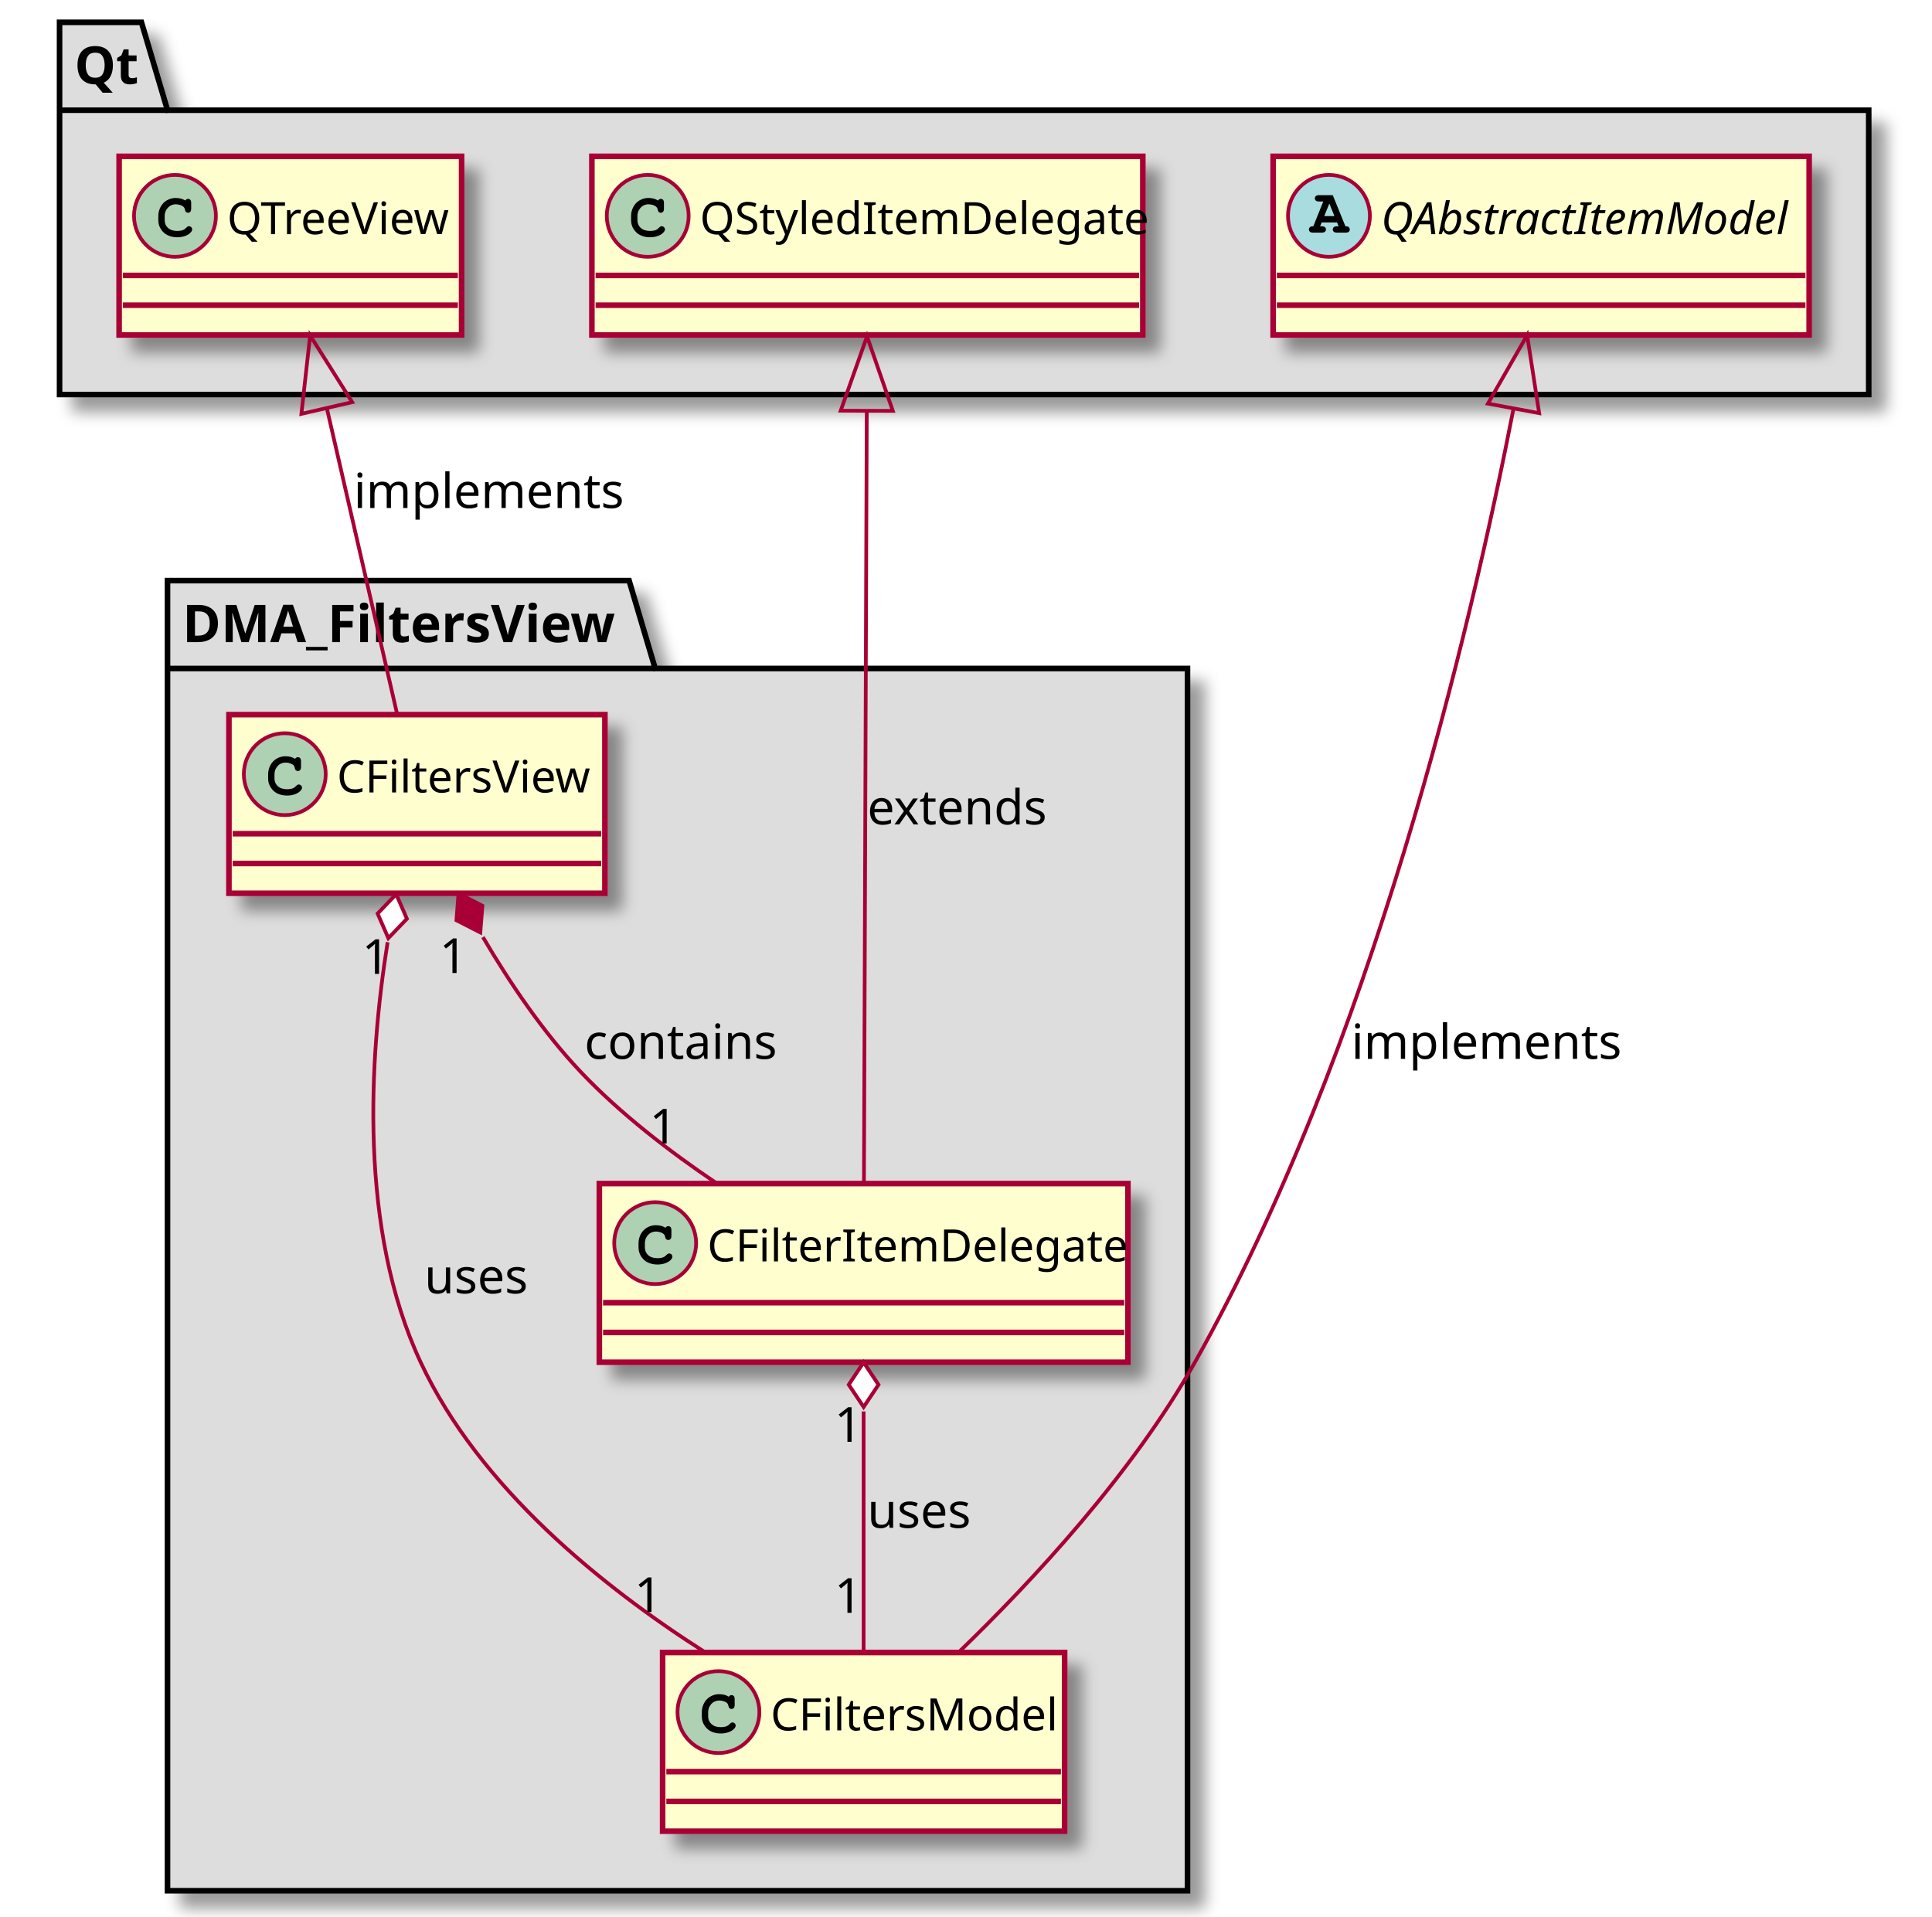
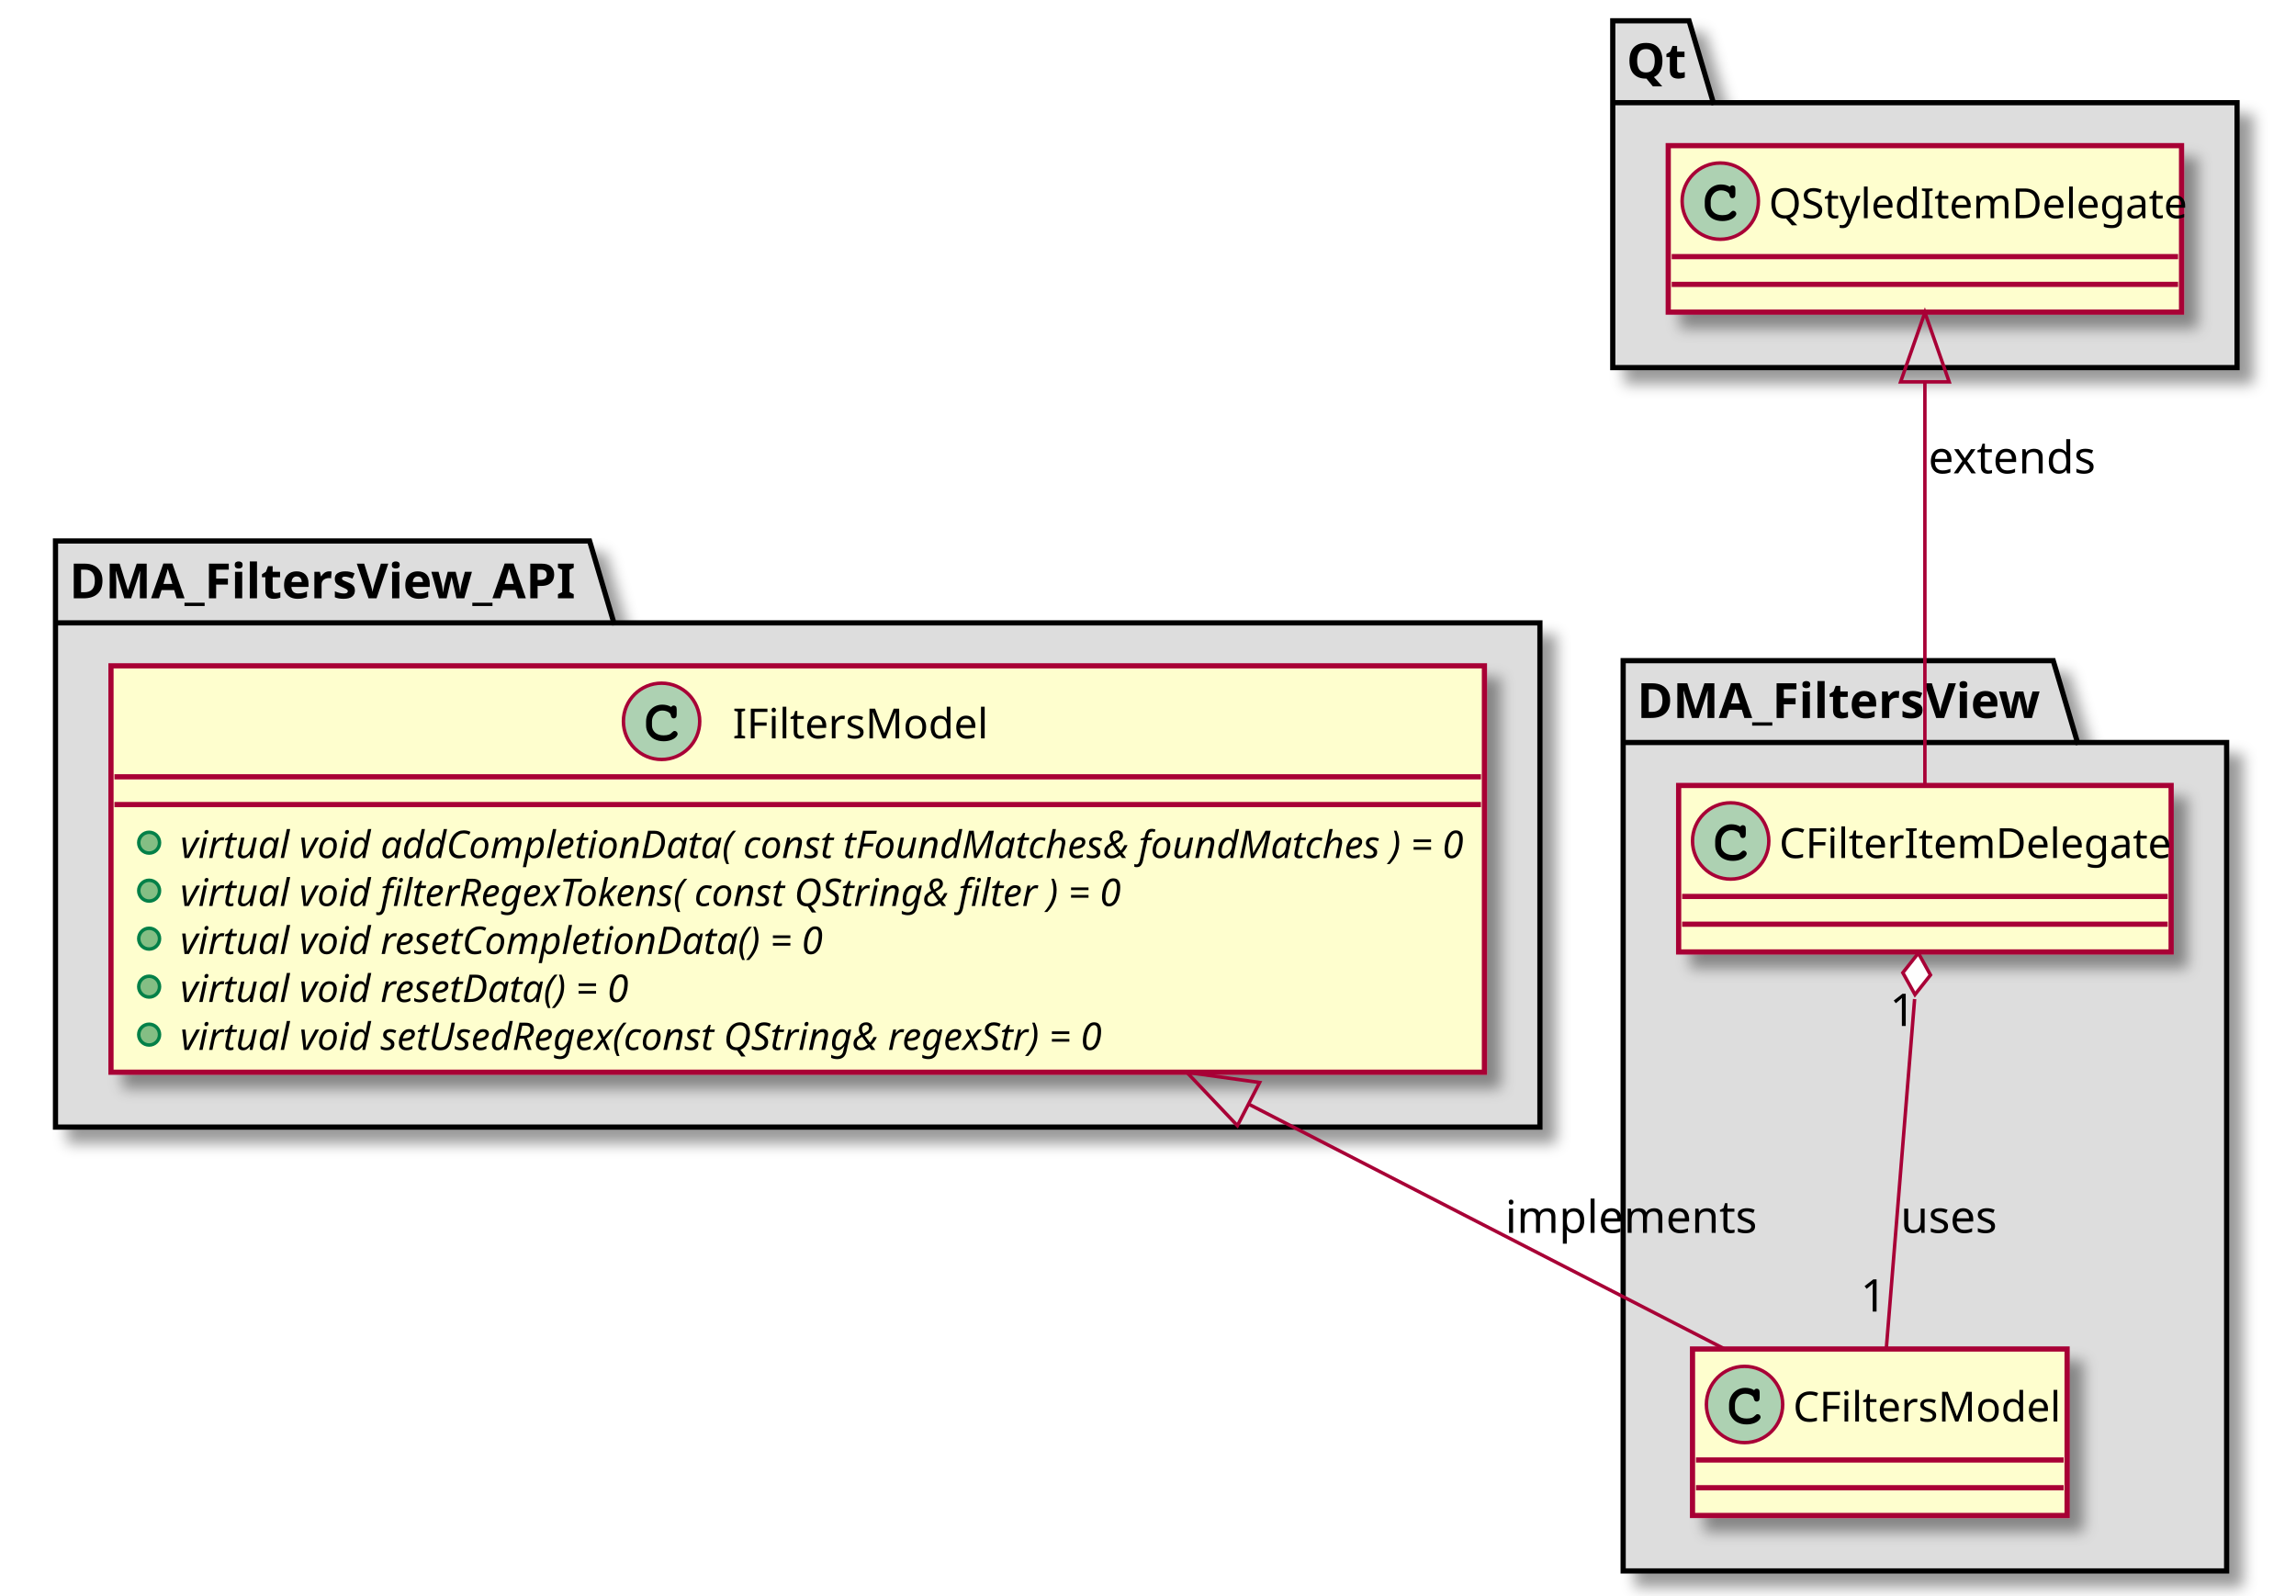
- <svg xmlns="http://www.w3.org/2000/svg" contentScriptType="application/ecmascript" contentStyleType="text/css" height="515px" preserveAspectRatio="none" style="width:519px;height:515px;background:#FEFEFE;" version="1.1" viewBox="0 0 519 515" width="519px" zoomAndPan="magnify">
+ <svg xmlns="http://www.w3.org/2000/svg" contentScriptType="application/ecmascript" contentStyleType="text/css" height="460px" preserveAspectRatio="none" style="width:662px;height:460px;background:#FEFEFE;" version="1.1" viewBox="0 0 662 460" width="662px" zoomAndPan="magnify">
  <defs>
-     <filter height="300%" id="f7p0ftxv51gm" width="300%" x="-1" y="-1">
+     <filter height="300%" id="f1lads2zlxfg77" width="300%" x="-1" y="-1">
      <feGaussianBlur result="blurOut" stdDeviation="2.0" />
      <feColorMatrix in="blurOut" result="blurOut2" type="matrix" values="0 0 0 0 0 0 0 0 0 0 0 0 0 0 0 0 0 0 .4 0" />
      <feOffset dx="4.0" dy="4.0" in="blurOut2" result="blurOut3" />
      <feBlend in="SourceGraphic" in2="blurOut3" mode="normal" />
    </filter>
  </defs>
  <g>
-     <polygon fill="#DDDDDD" filter="url(#f7p0ftxv51gm)" points="45,156,169,156,176,179.609,319,179.609,319,508,45,508,45,156" style="stroke:#000000;stroke-width:1.5;" />
-     <line style="stroke:#000000;stroke-width:1.5;" x1="45" x2="176" y1="179.609" y2="179.609" />
-     <text fill="#000000" font-family="sans-serif" font-size="14" font-weight="bold" lengthAdjust="spacingAndGlyphs" textLength="118" x="49" y="172.533">DMA_FiltersView</text>
-     <polygon fill="#DDDDDD" filter="url(#f7p0ftxv51gm)" points="16,6,38,6,45,29.609,502,29.609,502,106,16,106,16,6" style="stroke:#000000;stroke-width:1.5;" />
-     <line style="stroke:#000000;stroke-width:1.5;" x1="16" x2="45" y1="29.609" y2="29.609" />
-     <text fill="#000000" font-family="sans-serif" font-size="14" font-weight="bold" lengthAdjust="spacingAndGlyphs" textLength="16" x="20" y="22.533">Qt</text>
-     <rect codeLine="8" fill="#FEFECE" filter="url(#f7p0ftxv51gm)" height="48" id="CFilterItemDelegate" style="stroke:#A80036;stroke-width:1.5;" width="142" x="161" y="318" />
-     <ellipse cx="176" cy="334" fill="#ADD1B2" rx="11" ry="11" style="stroke:#A80036;stroke-width:1.0;" />
-     <path d="M178.766,329.875 Q178.922,329.656 179.109,329.547 Q179.297,329.438 179.516,329.438 Q179.891,329.438 180.125,329.695 Q180.359,329.953 180.359,330.562 L180.359,332.016 Q180.359,332.625 180.125,332.891 Q179.891,333.156 179.516,333.156 Q179.172,333.156 178.969,332.953 Q178.766,332.766 178.656,332.25 Q178.609,331.891 178.422,331.703 Q178.094,331.328 177.484,331.109 Q176.875,330.891 176.25,330.891 Q175.484,330.891 174.852,331.219 Q174.219,331.547 173.727,332.297 Q173.234,333.047 173.234,334.078 L173.234,335.172 Q173.234,336.406 174.125,337.227 Q175.016,338.047 176.609,338.047 Q177.547,338.047 178.203,337.797 Q178.594,337.641 179.016,337.203 Q179.281,336.938 179.43,336.859 Q179.578,336.781 179.781,336.781 Q180.109,336.781 180.367,337.039 Q180.625,337.297 180.625,337.641 Q180.625,337.984 180.281,338.391 Q179.781,338.969 178.984,339.297 Q177.906,339.75 176.609,339.75 Q175.094,339.75 173.891,339.125 Q172.906,338.625 172.219,337.555 Q171.531,336.484 171.531,335.203 L171.531,334.047 Q171.531,332.719 172.148,331.57 Q172.766,330.422 173.859,329.805 Q174.953,329.188 176.188,329.188 Q176.922,329.188 177.57,329.352 Q178.219,329.516 178.766,329.875 Z " fill="#000000" />
-     <text fill="#000000" font-family="sans-serif" font-size="12" lengthAdjust="spacingAndGlyphs" textLength="110" x="190" y="338.91">CFilterItemDelegate</text>
-     <line style="stroke:#A80036;stroke-width:1.5;" x1="162" x2="302" y1="350" y2="350" />
-     <line style="stroke:#A80036;stroke-width:1.5;" x1="162" x2="302" y1="358" y2="358" />
-     <rect codeLine="12" fill="#FEFECE" filter="url(#f7p0ftxv51gm)" height="48" id="CFiltersModel" style="stroke:#A80036;stroke-width:1.5;" width="108" x="178" y="444" />
-     <ellipse cx="193" cy="460" fill="#ADD1B2" rx="11" ry="11" style="stroke:#A80036;stroke-width:1.0;" />
-     <path d="M195.766,455.875 Q195.922,455.656 196.109,455.547 Q196.297,455.438 196.516,455.438 Q196.891,455.438 197.125,455.695 Q197.359,455.953 197.359,456.562 L197.359,458.016 Q197.359,458.625 197.125,458.891 Q196.891,459.156 196.516,459.156 Q196.172,459.156 195.969,458.953 Q195.766,458.766 195.656,458.25 Q195.609,457.891 195.422,457.703 Q195.094,457.328 194.484,457.109 Q193.875,456.891 193.25,456.891 Q192.484,456.891 191.852,457.219 Q191.219,457.547 190.727,458.297 Q190.234,459.047 190.234,460.078 L190.234,461.172 Q190.234,462.406 191.125,463.227 Q192.016,464.047 193.609,464.047 Q194.547,464.047 195.203,463.797 Q195.594,463.641 196.016,463.203 Q196.281,462.938 196.43,462.859 Q196.578,462.781 196.781,462.781 Q197.109,462.781 197.367,463.039 Q197.625,463.297 197.625,463.641 Q197.625,463.984 197.281,464.391 Q196.781,464.969 195.984,465.297 Q194.906,465.75 193.609,465.75 Q192.094,465.75 190.891,465.125 Q189.906,464.625 189.219,463.555 Q188.531,462.484 188.531,461.203 L188.531,460.047 Q188.531,458.719 189.148,457.57 Q189.766,456.422 190.859,455.805 Q191.953,455.188 193.188,455.188 Q193.922,455.188 194.57,455.352 Q195.219,455.516 195.766,455.875 Z " fill="#000000" />
-     <text fill="#000000" font-family="sans-serif" font-size="12" lengthAdjust="spacingAndGlyphs" textLength="76" x="207" y="464.91">CFiltersModel</text>
-     <line style="stroke:#A80036;stroke-width:1.5;" x1="179" x2="285" y1="476" y2="476" />
-     <line style="stroke:#A80036;stroke-width:1.5;" x1="179" x2="285" y1="484" y2="484" />
-     <rect codeLine="16" fill="#FEFECE" filter="url(#f7p0ftxv51gm)" height="48" id="CFiltersView" style="stroke:#A80036;stroke-width:1.5;" width="101" x="61.5" y="192" />
-     <ellipse cx="76.5" cy="208" fill="#ADD1B2" rx="11" ry="11" style="stroke:#A80036;stroke-width:1.0;" />
-     <path d="M79.266,203.875 Q79.422,203.656 79.609,203.547 Q79.797,203.438 80.016,203.438 Q80.391,203.438 80.625,203.695 Q80.859,203.953 80.859,204.562 L80.859,206.016 Q80.859,206.625 80.625,206.891 Q80.391,207.156 80.016,207.156 Q79.672,207.156 79.469,206.953 Q79.266,206.766 79.156,206.25 Q79.109,205.891 78.922,205.703 Q78.594,205.328 77.984,205.109 Q77.375,204.891 76.75,204.891 Q75.984,204.891 75.352,205.219 Q74.719,205.547 74.227,206.297 Q73.734,207.047 73.734,208.078 L73.734,209.172 Q73.734,210.406 74.625,211.227 Q75.516,212.047 77.109,212.047 Q78.047,212.047 78.703,211.797 Q79.094,211.641 79.516,211.203 Q79.781,210.938 79.93,210.859 Q80.078,210.781 80.281,210.781 Q80.609,210.781 80.867,211.039 Q81.125,211.297 81.125,211.641 Q81.125,211.984 80.781,212.391 Q80.281,212.969 79.484,213.297 Q78.406,213.75 77.109,213.75 Q75.594,213.75 74.391,213.125 Q73.406,212.625 72.719,211.555 Q72.031,210.484 72.031,209.203 L72.031,208.047 Q72.031,206.719 72.648,205.57 Q73.266,204.422 74.359,203.805 Q75.453,203.188 76.688,203.188 Q77.422,203.188 78.07,203.352 Q78.719,203.516 79.266,203.875 Z " fill="#000000" />
-     <text fill="#000000" font-family="sans-serif" font-size="12" lengthAdjust="spacingAndGlyphs" textLength="69" x="90.5" y="212.91">CFiltersView</text>
-     <line style="stroke:#A80036;stroke-width:1.5;" x1="62.5" x2="161.5" y1="224" y2="224" />
-     <line style="stroke:#A80036;stroke-width:1.5;" x1="62.5" x2="161.5" y1="232" y2="232" />
-     <rect codeLine="25" fill="#FEFECE" filter="url(#f7p0ftxv51gm)" height="48" id="QAbstractItemModel" style="stroke:#A80036;stroke-width:1.5;" width="144" x="342" y="42" />
-     <ellipse cx="357" cy="58" fill="#A9DCDF" rx="11" ry="11" style="stroke:#A80036;stroke-width:1.0;" />
-     <path d="M359.188,59.766 L355.047,59.766 L354.625,60.797 L355.047,60.797 Q355.656,60.797 355.922,61.031 Q356.188,61.266 356.188,61.656 Q356.188,62.031 355.922,62.266 Q355.656,62.5 355.047,62.5 L352.75,62.5 Q352.141,62.5 351.883,62.266 Q351.625,62.031 351.625,61.641 Q351.625,61.266 351.898,61.023 Q352.172,60.781 352.797,60.797 L355.469,54.141 L354.359,54.141 Q353.75,54.141 353.484,53.906 Q353.219,53.672 353.219,53.281 Q353.219,52.906 353.484,52.672 Q353.75,52.438 354.359,52.438 L358.031,52.438 L361.422,60.797 Q362.016,60.797 362.203,60.938 Q362.594,61.203 362.594,61.656 Q362.594,62.031 362.336,62.266 Q362.078,62.5 361.469,62.5 L359.172,62.5 Q358.562,62.5 358.297,62.266 Q358.031,62.031 358.031,61.641 Q358.031,61.266 358.297,61.031 Q358.562,60.797 359.172,60.797 L359.594,60.797 L359.188,59.766 Z M358.469,58.062 L357.109,54.688 L355.734,58.062 L358.469,58.062 Z " fill="#000000" />
-     <text fill="#000000" font-family="sans-serif" font-size="12" font-style="italic" lengthAdjust="spacingAndGlyphs" textLength="112" x="371" y="62.91">QAbstractItemModel</text>
-     <line style="stroke:#A80036;stroke-width:1.5;" x1="343" x2="485" y1="74" y2="74" />
-     <line style="stroke:#A80036;stroke-width:1.5;" x1="343" x2="485" y1="82" y2="82" />
-     <rect codeLine="29" fill="#FEFECE" filter="url(#f7p0ftxv51gm)" height="48" id="QStyledItemDelegate" style="stroke:#A80036;stroke-width:1.5;" width="148" x="159" y="42" />
-     <ellipse cx="174" cy="58" fill="#ADD1B2" rx="11" ry="11" style="stroke:#A80036;stroke-width:1.0;" />
-     <path d="M176.766,53.875 Q176.922,53.656 177.109,53.547 Q177.297,53.438 177.516,53.438 Q177.891,53.438 178.125,53.695 Q178.359,53.953 178.359,54.562 L178.359,56.016 Q178.359,56.625 178.125,56.891 Q177.891,57.156 177.516,57.156 Q177.172,57.156 176.969,56.953 Q176.766,56.766 176.656,56.25 Q176.609,55.891 176.422,55.703 Q176.094,55.328 175.484,55.109 Q174.875,54.891 174.25,54.891 Q173.484,54.891 172.852,55.219 Q172.219,55.547 171.727,56.297 Q171.234,57.047 171.234,58.078 L171.234,59.172 Q171.234,60.406 172.125,61.227 Q173.016,62.047 174.609,62.047 Q175.547,62.047 176.203,61.797 Q176.594,61.641 177.016,61.203 Q177.281,60.938 177.43,60.859 Q177.578,60.781 177.781,60.781 Q178.109,60.781 178.367,61.039 Q178.625,61.297 178.625,61.641 Q178.625,61.984 178.281,62.391 Q177.781,62.969 176.984,63.297 Q175.906,63.75 174.609,63.75 Q173.094,63.75 171.891,63.125 Q170.906,62.625 170.219,61.555 Q169.531,60.484 169.531,59.203 L169.531,58.047 Q169.531,56.719 170.148,55.57 Q170.766,54.422 171.859,53.805 Q172.953,53.188 174.188,53.188 Q174.922,53.188 175.57,53.352 Q176.219,53.516 176.766,53.875 Z " fill="#000000" />
-     <text fill="#000000" font-family="sans-serif" font-size="12" lengthAdjust="spacingAndGlyphs" textLength="116" x="188" y="62.91">QStyledItemDelegate</text>
-     <line style="stroke:#A80036;stroke-width:1.5;" x1="160" x2="306" y1="74" y2="74" />
-     <line style="stroke:#A80036;stroke-width:1.5;" x1="160" x2="306" y1="82" y2="82" />
-     <rect codeLine="33" fill="#FEFECE" filter="url(#f7p0ftxv51gm)" height="48" id="QTreeView" style="stroke:#A80036;stroke-width:1.5;" width="92" x="32" y="42" />
-     <ellipse cx="47" cy="58" fill="#ADD1B2" rx="11" ry="11" style="stroke:#A80036;stroke-width:1.0;" />
-     <path d="M49.766,53.875 Q49.922,53.656 50.109,53.547 Q50.297,53.438 50.516,53.438 Q50.891,53.438 51.125,53.695 Q51.359,53.953 51.359,54.562 L51.359,56.016 Q51.359,56.625 51.125,56.891 Q50.891,57.156 50.516,57.156 Q50.172,57.156 49.969,56.953 Q49.766,56.766 49.656,56.25 Q49.609,55.891 49.422,55.703 Q49.094,55.328 48.484,55.109 Q47.875,54.891 47.25,54.891 Q46.484,54.891 45.852,55.219 Q45.219,55.547 44.727,56.297 Q44.234,57.047 44.234,58.078 L44.234,59.172 Q44.234,60.406 45.125,61.227 Q46.016,62.047 47.609,62.047 Q48.547,62.047 49.203,61.797 Q49.594,61.641 50.016,61.203 Q50.281,60.938 50.43,60.859 Q50.578,60.781 50.781,60.781 Q51.109,60.781 51.367,61.039 Q51.625,61.297 51.625,61.641 Q51.625,61.984 51.281,62.391 Q50.781,62.969 49.984,63.297 Q48.906,63.75 47.609,63.75 Q46.094,63.75 44.891,63.125 Q43.906,62.625 43.219,61.555 Q42.531,60.484 42.531,59.203 L42.531,58.047 Q42.531,56.719 43.148,55.57 Q43.766,54.422 44.859,53.805 Q45.953,53.188 47.188,53.188 Q47.922,53.188 48.57,53.352 Q49.219,53.516 49.766,53.875 Z " fill="#000000" />
-     <text fill="#000000" font-family="sans-serif" font-size="12" lengthAdjust="spacingAndGlyphs" textLength="60" x="61" y="62.91">QTreeView</text>
-     <line style="stroke:#A80036;stroke-width:1.5;" x1="33" x2="123" y1="74" y2="74" />
-     <line style="stroke:#A80036;stroke-width:1.5;" x1="33" x2="123" y1="82" y2="82" />
-     <path codeLine="40" d="M232.841,110.519 C232.627,169.263 232.252,271.845 232.085,317.698 " fill="none" id="QStyledItemDelegate-backto-CFilterItemDelegate" style="stroke:#A80036;stroke-width:1.0;" />
-     <polygon fill="none" points="225.842,110.335,232.915,90.361,239.842,110.387,225.842,110.335" style="stroke:#A80036;stroke-width:1.0;" />
-     <text fill="#000000" font-family="sans-serif" font-size="13" lengthAdjust="spacingAndGlyphs" textLength="46" x="233" y="221.495">extends</text>
-     <path codeLine="41" d="M406.587,109.737 C394.885,169.882 368.436,281.581 321,366 C304.17,395.951 277.323,424.808 257.511,443.951 " fill="none" id="QAbstractItemModel-backto-CFiltersModel" style="stroke:#A80036;stroke-width:1.0;" />
-     <polygon fill="none" points="399.707,108.441,410.242,90.056,413.472,110.998,399.707,108.441" style="stroke:#A80036;stroke-width:1.0;" />
-     <text fill="#000000" font-family="sans-serif" font-size="13" lengthAdjust="spacingAndGlyphs" textLength="67" x="363" y="284.495">implements</text>
-     <path codeLine="42" d="M87.815,109.724 C93.934,136.361 101.576,169.625 106.613,191.549 " fill="none" id="QTreeView-backto-CFiltersView" style="stroke:#A80036;stroke-width:1.0;" />
-     <polygon fill="none" points="80.968,111.185,83.312,90.125,94.613,108.05,80.968,111.185" style="stroke:#A80036;stroke-width:1.0;" />
-     <text fill="#000000" font-family="sans-serif" font-size="13" lengthAdjust="spacingAndGlyphs" textLength="67" x="95" y="136.495">implements</text>
-     <path codeLine="45" d="M232,379.212 C232,400.01 232,425.52 232,443.67 " fill="none" id="CFilterItemDelegate-backto-CFiltersModel" style="stroke:#A80036;stroke-width:1.0;" />
-     <polygon fill="#FEFEFE" points="232,366.033,228,372.033,232,378.033,236,372.033,232,366.033" style="stroke:#A80036;stroke-width:1.0;" />
-     <text fill="#000000" font-family="sans-serif" font-size="13" lengthAdjust="spacingAndGlyphs" textLength="28" x="233" y="410.495">uses</text>
-     <text fill="#000000" font-family="sans-serif" font-size="13" lengthAdjust="spacingAndGlyphs" textLength="7" x="224.147" y="387.379">1</text>
-     <text fill="#000000" font-family="sans-serif" font-size="13" lengthAdjust="spacingAndGlyphs" textLength="7" x="224.147" y="433.327">1</text>
-     <path codeLine="46" d="M129.727,251.781 C136.91,264.006 145.903,277.34 156,288 C166.62,299.211 179.962,309.467 192.492,317.908 " fill="none" id="CFiltersView-backto-CFilterItemDelegate" style="stroke:#A80036;stroke-width:1.0;" />
-     <polygon fill="#A80036" points="123.174,240.065,122.612,247.254,129.032,250.538,129.594,243.349,123.174,240.065" style="stroke:#A80036;stroke-width:1.0;" />
-     <text fill="#000000" font-family="sans-serif" font-size="13" lengthAdjust="spacingAndGlyphs" textLength="49" x="157" y="284.495">contains</text>
-     <text fill="#000000" font-family="sans-serif" font-size="13" lengthAdjust="spacingAndGlyphs" textLength="7" x="118.044" y="261.419">1</text>
-     <text fill="#000000" font-family="sans-serif" font-size="13" lengthAdjust="spacingAndGlyphs" textLength="7" x="174.471" y="307.225">1</text>
-     <path codeLine="47" d="M104.124,253.149 C99.13,284.521 96.363,330.371 113,366 C128.765,399.76 161.925,426.392 189.246,443.813 " fill="none" id="CFiltersView-backto-CFiltersModel" style="stroke:#A80036;stroke-width:1.0;" />
-     <polygon fill="#FEFEFE" points="106.432,240.253,101.438,245.455,104.318,252.065,109.312,246.864,106.432,240.253" style="stroke:#A80036;stroke-width:1.0;" />
-     <text fill="#000000" font-family="sans-serif" font-size="13" lengthAdjust="spacingAndGlyphs" textLength="28" x="114" y="347.495">uses</text>
-     <text fill="#000000" font-family="sans-serif" font-size="13" lengthAdjust="spacingAndGlyphs" textLength="7" x="97.222" y="261.653">1</text>
-     <text fill="#000000" font-family="sans-serif" font-size="13" lengthAdjust="spacingAndGlyphs" textLength="7" x="170.393" y="433.105">1</text>
+     <polygon fill="#DDDDDD" filter="url(#f1lads2zlxfg77)" points="468,190.5,592,190.5,599,214.109,642,214.109,642,453,468,453,468,190.5" style="stroke:#000000;stroke-width:1.5;" />
+     <line style="stroke:#000000;stroke-width:1.5;" x1="468" x2="599" y1="214.109" y2="214.109" />
+     <text fill="#000000" font-family="sans-serif" font-size="14" font-weight="bold" lengthAdjust="spacingAndGlyphs" textLength="118" x="472" y="207.033">DMA_FiltersView</text>
+     <polygon fill="#DDDDDD" filter="url(#f1lads2zlxfg77)" points="16,156,170,156,177,179.609,444,179.609,444,325,16,325,16,156" style="stroke:#000000;stroke-width:1.5;" />
+     <line style="stroke:#000000;stroke-width:1.5;" x1="16" x2="177" y1="179.609" y2="179.609" />
+     <text fill="#000000" font-family="sans-serif" font-size="14" font-weight="bold" lengthAdjust="spacingAndGlyphs" textLength="148" x="20" y="172.533">DMA_FiltersView_API</text>
+     <polygon fill="#DDDDDD" filter="url(#f1lads2zlxfg77)" points="465,6,487,6,494,29.609,645,29.609,645,106,465,106,465,6" style="stroke:#000000;stroke-width:1.5;" />
+     <line style="stroke:#000000;stroke-width:1.5;" x1="465" x2="494" y1="29.609" y2="29.609" />
+     <text fill="#000000" font-family="sans-serif" font-size="14" font-weight="bold" lengthAdjust="spacingAndGlyphs" textLength="16" x="469" y="22.533">Qt</text>
+     <rect codeLine="8" fill="#FEFECE" filter="url(#f1lads2zlxfg77)" height="48" id="CFilterItemDelegate" style="stroke:#A80036;stroke-width:1.5;" width="142" x="484" y="226.5" />
+     <ellipse cx="499" cy="242.5" fill="#ADD1B2" rx="11" ry="11" style="stroke:#A80036;stroke-width:1.0;" />
+     <path d="M501.766,238.375 Q501.922,238.156 502.109,238.047 Q502.297,237.938 502.516,237.938 Q502.891,237.938 503.125,238.195 Q503.359,238.453 503.359,239.062 L503.359,240.516 Q503.359,241.125 503.125,241.391 Q502.891,241.656 502.516,241.656 Q502.172,241.656 501.969,241.453 Q501.766,241.266 501.656,240.75 Q501.609,240.391 501.422,240.203 Q501.094,239.828 500.484,239.609 Q499.875,239.391 499.25,239.391 Q498.484,239.391 497.852,239.719 Q497.219,240.047 496.727,240.797 Q496.234,241.547 496.234,242.578 L496.234,243.672 Q496.234,244.906 497.125,245.727 Q498.016,246.547 499.609,246.547 Q500.547,246.547 501.203,246.297 Q501.594,246.141 502.016,245.703 Q502.281,245.438 502.43,245.359 Q502.578,245.281 502.781,245.281 Q503.109,245.281 503.367,245.539 Q503.625,245.797 503.625,246.141 Q503.625,246.484 503.281,246.891 Q502.781,247.469 501.984,247.797 Q500.906,248.25 499.609,248.25 Q498.094,248.25 496.891,247.625 Q495.906,247.125 495.219,246.055 Q494.531,244.984 494.531,243.703 L494.531,242.547 Q494.531,241.219 495.148,240.07 Q495.766,238.922 496.859,238.305 Q497.953,237.688 499.188,237.688 Q499.922,237.688 500.57,237.852 Q501.219,238.016 501.766,238.375 Z " fill="#000000" />
+     <text fill="#000000" font-family="sans-serif" font-size="12" lengthAdjust="spacingAndGlyphs" textLength="110" x="513" y="247.41">CFilterItemDelegate</text>
+     <line style="stroke:#A80036;stroke-width:1.5;" x1="485" x2="625" y1="258.5" y2="258.5" />
+     <line style="stroke:#A80036;stroke-width:1.5;" x1="485" x2="625" y1="266.5" y2="266.5" />
+     <rect codeLine="12" fill="#FEFECE" filter="url(#f1lads2zlxfg77)" height="48" id="CFiltersModel" style="stroke:#A80036;stroke-width:1.5;" width="108" x="488" y="389" />
+     <ellipse cx="503" cy="405" fill="#ADD1B2" rx="11" ry="11" style="stroke:#A80036;stroke-width:1.0;" />
+     <path d="M505.766,400.875 Q505.922,400.656 506.109,400.547 Q506.297,400.438 506.516,400.438 Q506.891,400.438 507.125,400.695 Q507.359,400.953 507.359,401.562 L507.359,403.016 Q507.359,403.625 507.125,403.891 Q506.891,404.156 506.516,404.156 Q506.172,404.156 505.969,403.953 Q505.766,403.766 505.656,403.25 Q505.609,402.891 505.422,402.703 Q505.094,402.328 504.484,402.109 Q503.875,401.891 503.25,401.891 Q502.484,401.891 501.852,402.219 Q501.219,402.547 500.727,403.297 Q500.234,404.047 500.234,405.078 L500.234,406.172 Q500.234,407.406 501.125,408.227 Q502.016,409.047 503.609,409.047 Q504.547,409.047 505.203,408.797 Q505.594,408.641 506.016,408.203 Q506.281,407.938 506.43,407.859 Q506.578,407.781 506.781,407.781 Q507.109,407.781 507.367,408.039 Q507.625,408.297 507.625,408.641 Q507.625,408.984 507.281,409.391 Q506.781,409.969 505.984,410.297 Q504.906,410.75 503.609,410.75 Q502.094,410.75 500.891,410.125 Q499.906,409.625 499.219,408.555 Q498.531,407.484 498.531,406.203 L498.531,405.047 Q498.531,403.719 499.148,402.57 Q499.766,401.422 500.859,400.805 Q501.953,400.188 503.188,400.188 Q503.922,400.188 504.57,400.352 Q505.219,400.516 505.766,400.875 Z " fill="#000000" />
+     <text fill="#000000" font-family="sans-serif" font-size="12" lengthAdjust="spacingAndGlyphs" textLength="76" x="517" y="409.91">CFiltersModel</text>
+     <line style="stroke:#A80036;stroke-width:1.5;" x1="489" x2="595" y1="421" y2="421" />
+     <line style="stroke:#A80036;stroke-width:1.5;" x1="489" x2="595" y1="429" y2="429" />
+     <rect codeLine="21" fill="#FEFECE" filter="url(#f1lads2zlxfg77)" height="117.18" id="IFiltersModel" style="stroke:#A80036;stroke-width:1.5;" width="396" x="32" y="192" />
+     <ellipse cx="190.75" cy="208" fill="#ADD1B2" rx="11" ry="11" style="stroke:#A80036;stroke-width:1.0;" />
+     <path d="M193.516,203.875 Q193.672,203.656 193.859,203.547 Q194.047,203.438 194.266,203.438 Q194.641,203.438 194.875,203.695 Q195.109,203.953 195.109,204.562 L195.109,206.016 Q195.109,206.625 194.875,206.891 Q194.641,207.156 194.266,207.156 Q193.922,207.156 193.719,206.953 Q193.516,206.766 193.406,206.25 Q193.359,205.891 193.172,205.703 Q192.844,205.328 192.234,205.109 Q191.625,204.891 191,204.891 Q190.234,204.891 189.602,205.219 Q188.969,205.547 188.477,206.297 Q187.984,207.047 187.984,208.078 L187.984,209.172 Q187.984,210.406 188.875,211.227 Q189.766,212.047 191.359,212.047 Q192.297,212.047 192.953,211.797 Q193.344,211.641 193.766,211.203 Q194.031,210.938 194.18,210.859 Q194.328,210.781 194.531,210.781 Q194.859,210.781 195.117,211.039 Q195.375,211.297 195.375,211.641 Q195.375,211.984 195.031,212.391 Q194.531,212.969 193.734,213.297 Q192.656,213.75 191.359,213.75 Q189.844,213.75 188.641,213.125 Q187.656,212.625 186.969,211.555 Q186.281,210.484 186.281,209.203 L186.281,208.047 Q186.281,206.719 186.898,205.57 Q187.516,204.422 188.609,203.805 Q189.703,203.188 190.938,203.188 Q191.672,203.188 192.32,203.352 Q192.969,203.516 193.516,203.875 Z " fill="#000000" />
+     <text fill="#000000" font-family="sans-serif" font-size="12" lengthAdjust="spacingAndGlyphs" textLength="70" x="211.25" y="212.91">IFiltersModel</text>
+     <line style="stroke:#A80036;stroke-width:1.5;" x1="33" x2="427" y1="224" y2="224" />
+     <line style="stroke:#A80036;stroke-width:1.5;" x1="33" x2="427" y1="232" y2="232" />
+     <ellipse cx="43" cy="243" fill="#84BE84" rx="3" ry="3" style="stroke:#038048;stroke-width:1.0;" />
+     <text fill="#000000" font-family="sans-serif" font-size="11" font-style="italic" lengthAdjust="spacingAndGlyphs" textLength="370" x="52" y="247.419">virtual void addCompletionData( const tFoundMatches&amp; foundMatches ) = 0</text>
+     <ellipse cx="43" cy="256.836" fill="#84BE84" rx="3" ry="3" style="stroke:#038048;stroke-width:1.0;" />
+     <text fill="#000000" font-family="sans-serif" font-size="11" font-style="italic" lengthAdjust="spacingAndGlyphs" textLength="279" x="52" y="261.255">virtual void filterRegexTokens( const QString&amp; filter ) = 0</text>
+     <ellipse cx="43" cy="270.672" fill="#84BE84" rx="3" ry="3" style="stroke:#038048;stroke-width:1.0;" />
+     <text fill="#000000" font-family="sans-serif" font-size="11" font-style="italic" lengthAdjust="spacingAndGlyphs" textLength="186" x="52" y="275.091">virtual void resetCompletionData() = 0</text>
+     <ellipse cx="43" cy="284.508" fill="#84BE84" rx="3" ry="3" style="stroke:#038048;stroke-width:1.0;" />
+     <text fill="#000000" font-family="sans-serif" font-size="11" font-style="italic" lengthAdjust="spacingAndGlyphs" textLength="130" x="52" y="288.927">virtual void resetData() = 0</text>
+     <ellipse cx="43" cy="298.344" fill="#84BE84" rx="3" ry="3" style="stroke:#038048;stroke-width:1.0;" />
+     <text fill="#000000" font-family="sans-serif" font-size="11" font-style="italic" lengthAdjust="spacingAndGlyphs" textLength="274" x="52" y="302.763">virtual void setUsedRegex(const QString&amp; regexStr) = 0</text>
+     <rect codeLine="35" fill="#FEFECE" filter="url(#f1lads2zlxfg77)" height="48" id="QStyledItemDelegate" style="stroke:#A80036;stroke-width:1.5;" width="148" x="481" y="42" />
+     <ellipse cx="496" cy="58" fill="#ADD1B2" rx="11" ry="11" style="stroke:#A80036;stroke-width:1.0;" />
+     <path d="M498.766,53.875 Q498.922,53.656 499.109,53.547 Q499.297,53.438 499.516,53.438 Q499.891,53.438 500.125,53.695 Q500.359,53.953 500.359,54.562 L500.359,56.016 Q500.359,56.625 500.125,56.891 Q499.891,57.156 499.516,57.156 Q499.172,57.156 498.969,56.953 Q498.766,56.766 498.656,56.25 Q498.609,55.891 498.422,55.703 Q498.094,55.328 497.484,55.109 Q496.875,54.891 496.25,54.891 Q495.484,54.891 494.852,55.219 Q494.219,55.547 493.727,56.297 Q493.234,57.047 493.234,58.078 L493.234,59.172 Q493.234,60.406 494.125,61.227 Q495.016,62.047 496.609,62.047 Q497.547,62.047 498.203,61.797 Q498.594,61.641 499.016,61.203 Q499.281,60.938 499.43,60.859 Q499.578,60.781 499.781,60.781 Q500.109,60.781 500.367,61.039 Q500.625,61.297 500.625,61.641 Q500.625,61.984 500.281,62.391 Q499.781,62.969 498.984,63.297 Q497.906,63.75 496.609,63.75 Q495.094,63.75 493.891,63.125 Q492.906,62.625 492.219,61.555 Q491.531,60.484 491.531,59.203 L491.531,58.047 Q491.531,56.719 492.148,55.57 Q492.766,54.422 493.859,53.805 Q494.953,53.188 496.188,53.188 Q496.922,53.188 497.57,53.352 Q498.219,53.516 498.766,53.875 Z " fill="#000000" />
+     <text fill="#000000" font-family="sans-serif" font-size="12" lengthAdjust="spacingAndGlyphs" textLength="116" x="510" y="62.91">QStyledItemDelegate</text>
+     <line style="stroke:#A80036;stroke-width:1.5;" x1="482" x2="628" y1="74" y2="74" />
+     <line style="stroke:#A80036;stroke-width:1.5;" x1="482" x2="628" y1="82" y2="82" />
+     <path codeLine="42" d="M555,110.348 C555,146.689 555,197.177 555,226.286 " fill="none" id="QStyledItemDelegate-backto-CFilterItemDelegate" style="stroke:#A80036;stroke-width:1.0;" />
+     <polygon fill="none" points="548,110.114,555,90.114,562,110.114,548,110.114" style="stroke:#A80036;stroke-width:1.0;" />
+     <text fill="#000000" font-family="sans-serif" font-size="13" lengthAdjust="spacingAndGlyphs" textLength="46" x="556" y="136.495">extends</text>
+     <path codeLine="43" d="M360.292,318.525 C408.968,343.565 461.078,370.372 496.957,388.829 " fill="none" id="IFiltersModel-backto-CFiltersModel" style="stroke:#A80036;stroke-width:1.0;" />
+     <polygon fill="none" points="356.781,324.591,342.198,309.217,363.185,312.142,356.781,324.591" style="stroke:#A80036;stroke-width:1.0;" />
+     <text fill="#000000" font-family="sans-serif" font-size="13" lengthAdjust="spacingAndGlyphs" textLength="67" x="434" y="355.495">implements</text>
+     <path codeLine="46" d="M552.036,288.088 C549.527,319.068 546.007,362.53 543.872,388.894 " fill="none" id="CFilterItemDelegate-backto-CFiltersModel" style="stroke:#A80036;stroke-width:1.0;" />
+     <polygon fill="#FEFEFE" points="553.11,274.838,548.638,280.495,552.141,286.799,556.612,281.142,553.11,274.838" style="stroke:#A80036;stroke-width:1.0;" />
+     <text fill="#000000" font-family="sans-serif" font-size="13" lengthAdjust="spacingAndGlyphs" textLength="28" x="548" y="355.495">uses</text>
+     <text fill="#000000" font-family="sans-serif" font-size="13" lengthAdjust="spacingAndGlyphs" textLength="7" x="544.864" y="295.852">1</text>
+     <text fill="#000000" font-family="sans-serif" font-size="13" lengthAdjust="spacingAndGlyphs" textLength="7" x="536.455" y="378.207">1</text>
  </g>
</svg>
